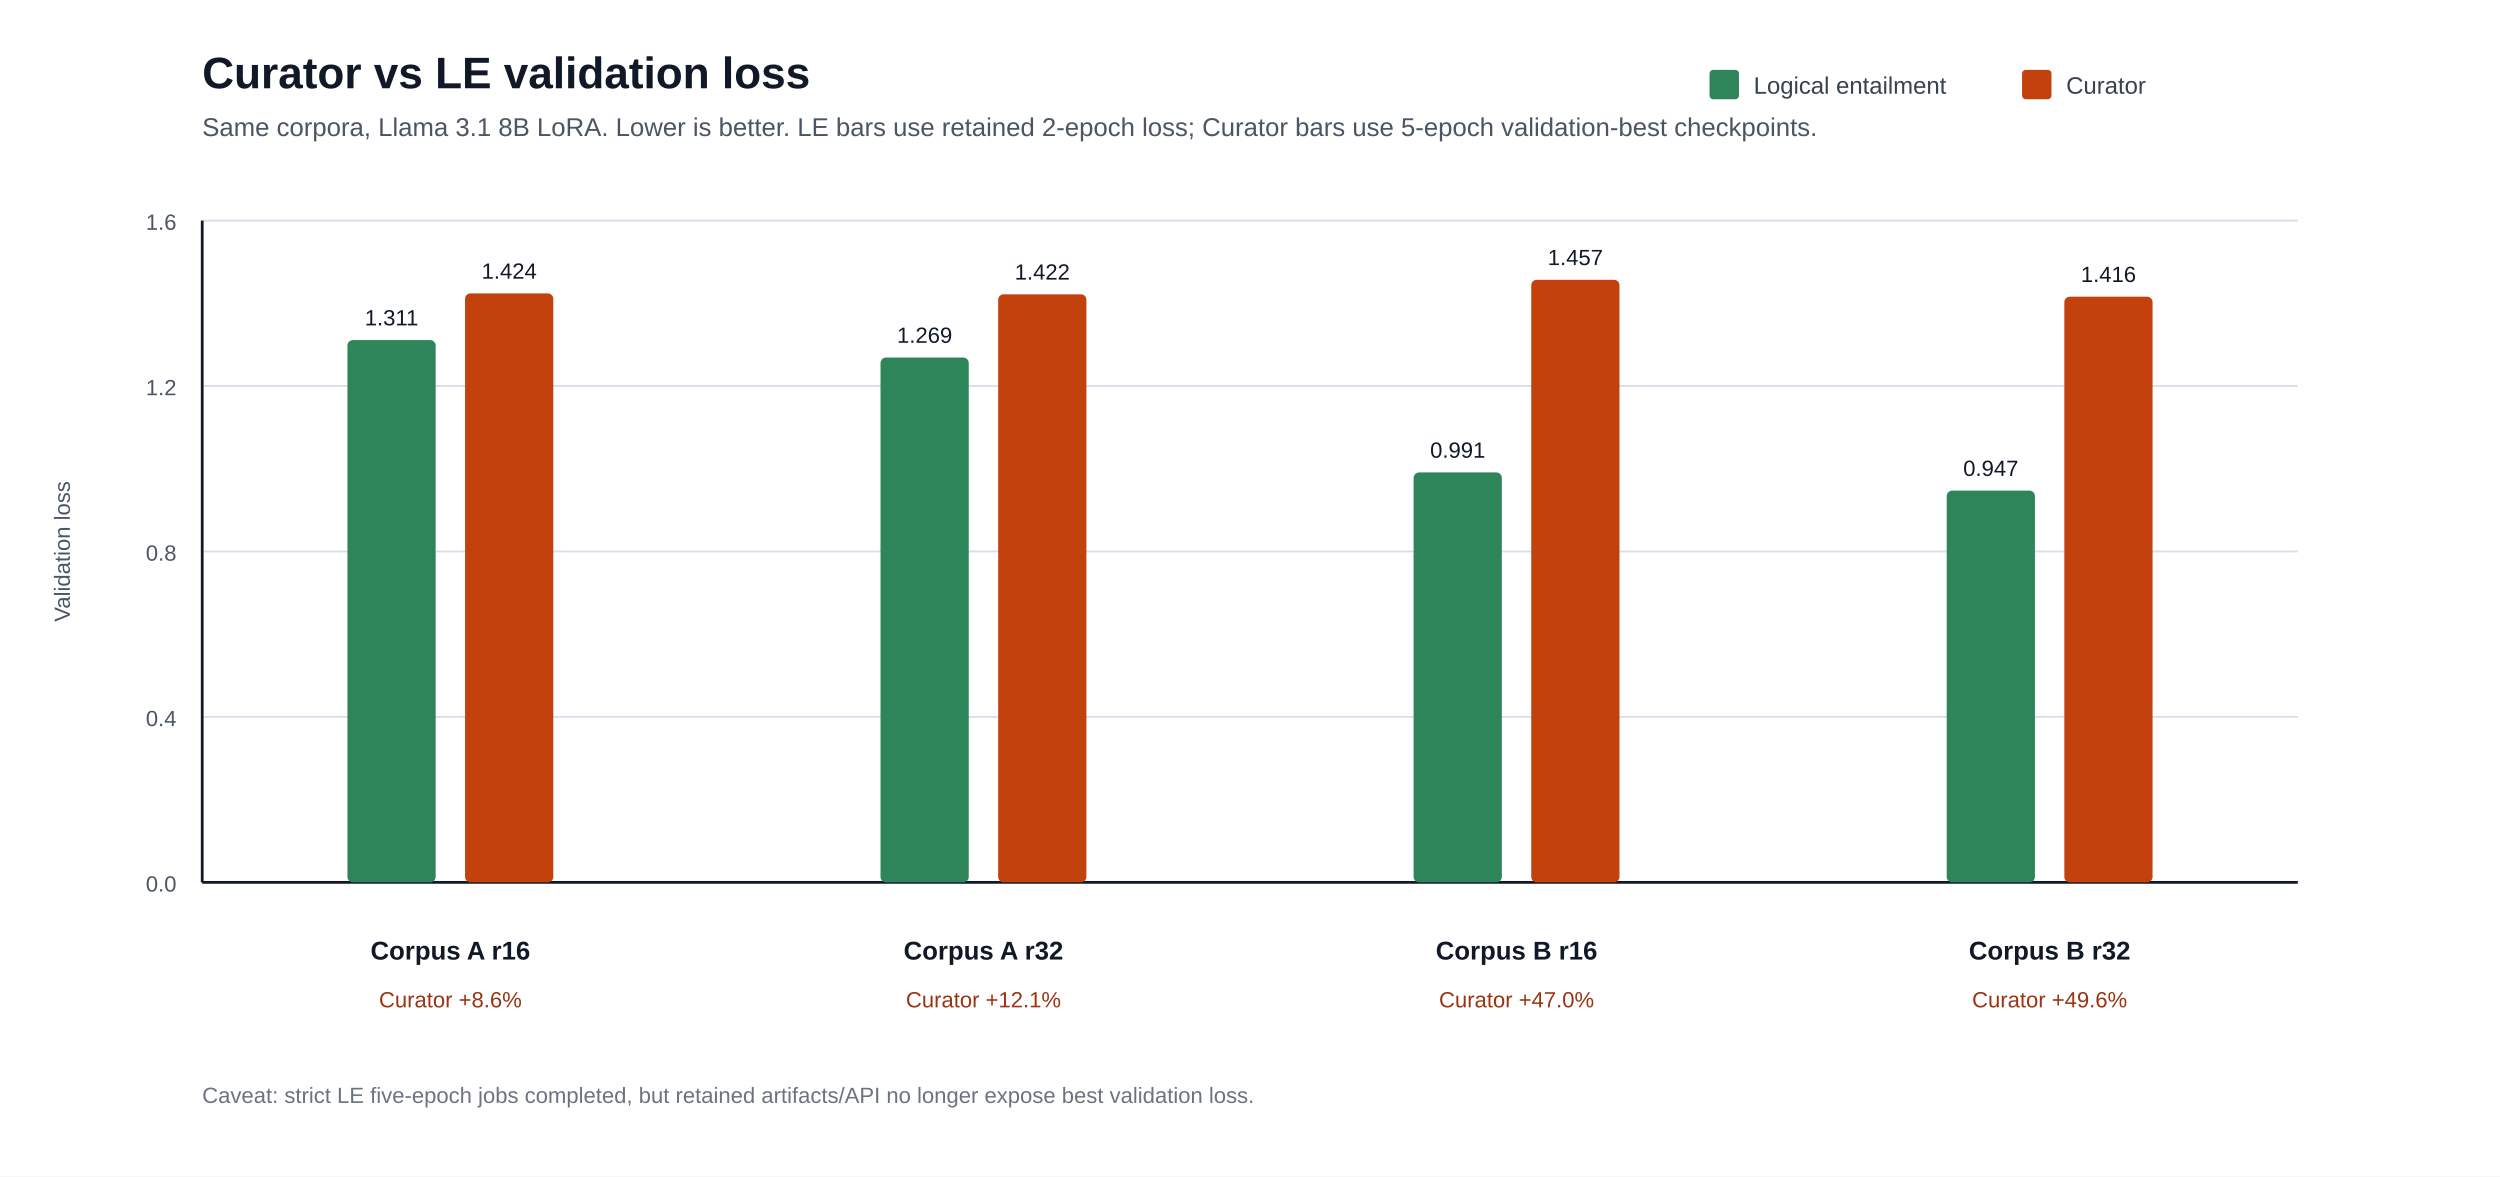
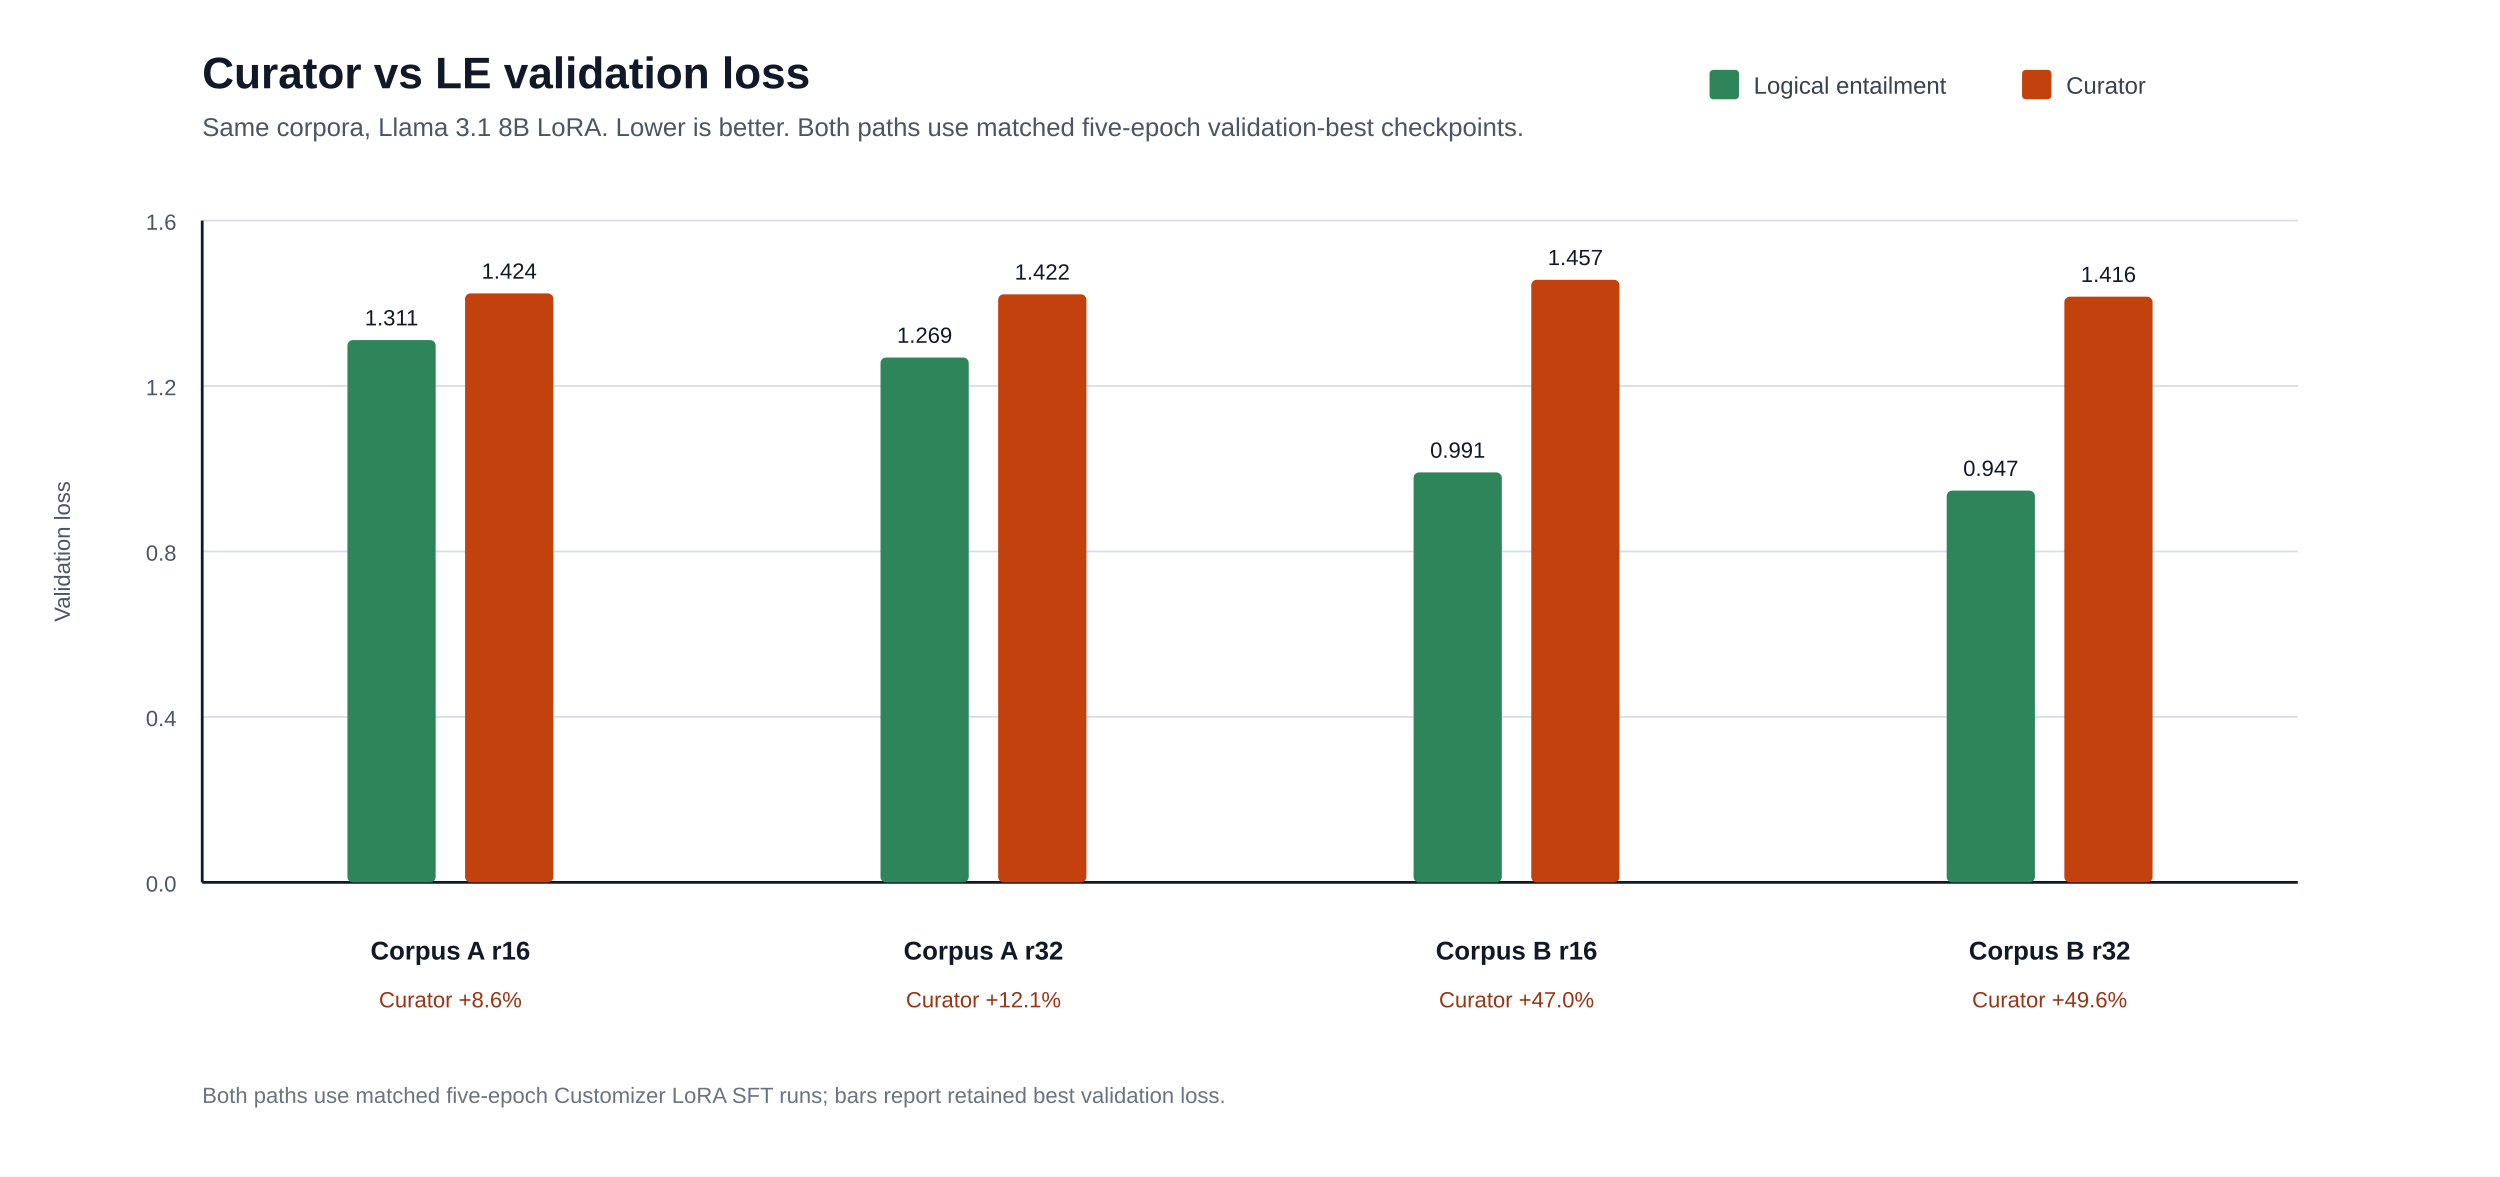
<svg xmlns="http://www.w3.org/2000/svg" width="1360" height="640" viewBox="0 0 1360 640" role="img" aria-labelledby="title desc">
  <style>
    .title { font: 700 24px Arial, sans-serif; fill: #111827; }
    .subtitle { font: 14px Arial, sans-serif; fill: #4b5563; }
    .axis { font: 12px Arial, sans-serif; fill: #4b5563; }
    .xlabel { font: 700 14px Arial, sans-serif; fill: #111827; }
    .delta { font: 12px Arial, sans-serif; fill: #9a3412; }
    .barval { font: 12px Arial, sans-serif; fill: #111827; }
    .legend { font: 13px Arial, sans-serif; fill: #374151; }
    .note { font: 12px Arial, sans-serif; fill: #6b7280; }
  </style>
  <rect width="1360" height="640" fill="#ffffff" />
  <text x="110" y="48" class="title">Curator vs LE validation loss</text>
-   <text x="110" y="74" class="subtitle">Same corpora, Llama 3.1 8B LoRA. Lower is better. LE bars use retained 2-epoch loss; Curator bars use 5-epoch validation-best checkpoints.</text>
+   <text x="110" y="74" class="subtitle">Same corpora, Llama 3.1 8B LoRA. Lower is better. Both paths use matched five-epoch validation-best checkpoints.</text>
  <rect x="930" y="38" width="16" height="16" fill="#2f855a" rx="2" />
  <text x="954" y="51" class="legend">Logical entailment</text>
  <rect x="1100" y="38" width="16" height="16" fill="#c2410c" rx="2" />
  <text x="1124" y="51" class="legend">Curator</text>
  <line x1="110" y1="480.0" x2="1250" y2="480.0" stroke="#d8dee9" stroke-width="1" />
  <text x="96" y="485.0" text-anchor="end" class="axis">0.0</text>
  <line x1="110" y1="390.0" x2="1250" y2="390.0" stroke="#d8dee9" stroke-width="1" />
  <text x="96" y="395.0" text-anchor="end" class="axis">0.4</text>
  <line x1="110" y1="300.0" x2="1250" y2="300.0" stroke="#d8dee9" stroke-width="1" />
  <text x="96" y="305.0" text-anchor="end" class="axis">0.8</text>
  <line x1="110" y1="210.0" x2="1250" y2="210.0" stroke="#d8dee9" stroke-width="1" />
  <text x="96" y="215.0" text-anchor="end" class="axis">1.2</text>
  <line x1="110" y1="120.0" x2="1250" y2="120.0" stroke="#d8dee9" stroke-width="1" />
  <text x="96" y="125.0" text-anchor="end" class="axis">1.6</text>
  <line x1="110" y1="120" x2="110" y2="480" stroke="#111827" stroke-width="1.5" />
  <line x1="110" y1="480" x2="1250" y2="480" stroke="#111827" stroke-width="1.5" />
  <text x="38" y="300" transform="rotate(-90 38 300)" text-anchor="middle" class="axis">Validation loss</text>
  <rect x="189.0" y="185.0" width="48" height="295.0" fill="#2f855a" rx="3" />
  <text x="213.0" y="177.0" text-anchor="middle" class="barval">1.311</text>
  <rect x="253.0" y="159.6" width="48" height="320.4" fill="#c2410c" rx="3" />
  <text x="277.0" y="151.6" text-anchor="middle" class="barval">1.424</text>
  <text x="245" y="522" text-anchor="middle" class="xlabel">Corpus A r16</text>
  <text x="245" y="548" text-anchor="middle" class="delta">Curator +8.6%</text>
  <rect x="479.0" y="194.5" width="48" height="285.5" fill="#2f855a" rx="3" />
  <text x="503.0" y="186.5" text-anchor="middle" class="barval">1.269</text>
  <rect x="543.0" y="160.1" width="48" height="319.9" fill="#c2410c" rx="3" />
  <text x="567.0" y="152.1" text-anchor="middle" class="barval">1.422</text>
  <text x="535" y="522" text-anchor="middle" class="xlabel">Corpus A r32</text>
  <text x="535" y="548" text-anchor="middle" class="delta">Curator +12.1%</text>
  <rect x="769.0" y="257.0" width="48" height="223.0" fill="#2f855a" rx="3" />
  <text x="793.0" y="249.0" text-anchor="middle" class="barval">0.991</text>
  <rect x="833.0" y="152.2" width="48" height="327.8" fill="#c2410c" rx="3" />
  <text x="857.0" y="144.2" text-anchor="middle" class="barval">1.457</text>
  <text x="825" y="522" text-anchor="middle" class="xlabel">Corpus B r16</text>
  <text x="825" y="548" text-anchor="middle" class="delta">Curator +47.0%</text>
  <rect x="1059.0" y="266.9" width="48" height="213.1" fill="#2f855a" rx="3" />
  <text x="1083.0" y="258.9" text-anchor="middle" class="barval">0.947</text>
  <rect x="1123.0" y="161.4" width="48" height="318.6" fill="#c2410c" rx="3" />
  <text x="1147.0" y="153.4" text-anchor="middle" class="barval">1.416</text>
  <text x="1115" y="522" text-anchor="middle" class="xlabel">Corpus B r32</text>
  <text x="1115" y="548" text-anchor="middle" class="delta">Curator +49.6%</text>
-   <text x="110" y="600" class="note">Caveat: strict LE five-epoch jobs completed, but retained artifacts/API no longer expose best validation loss.</text>
+   <text x="110" y="600" class="note">Both paths use matched five-epoch Customizer LoRA SFT runs; bars report retained best validation loss.</text>
</svg>
